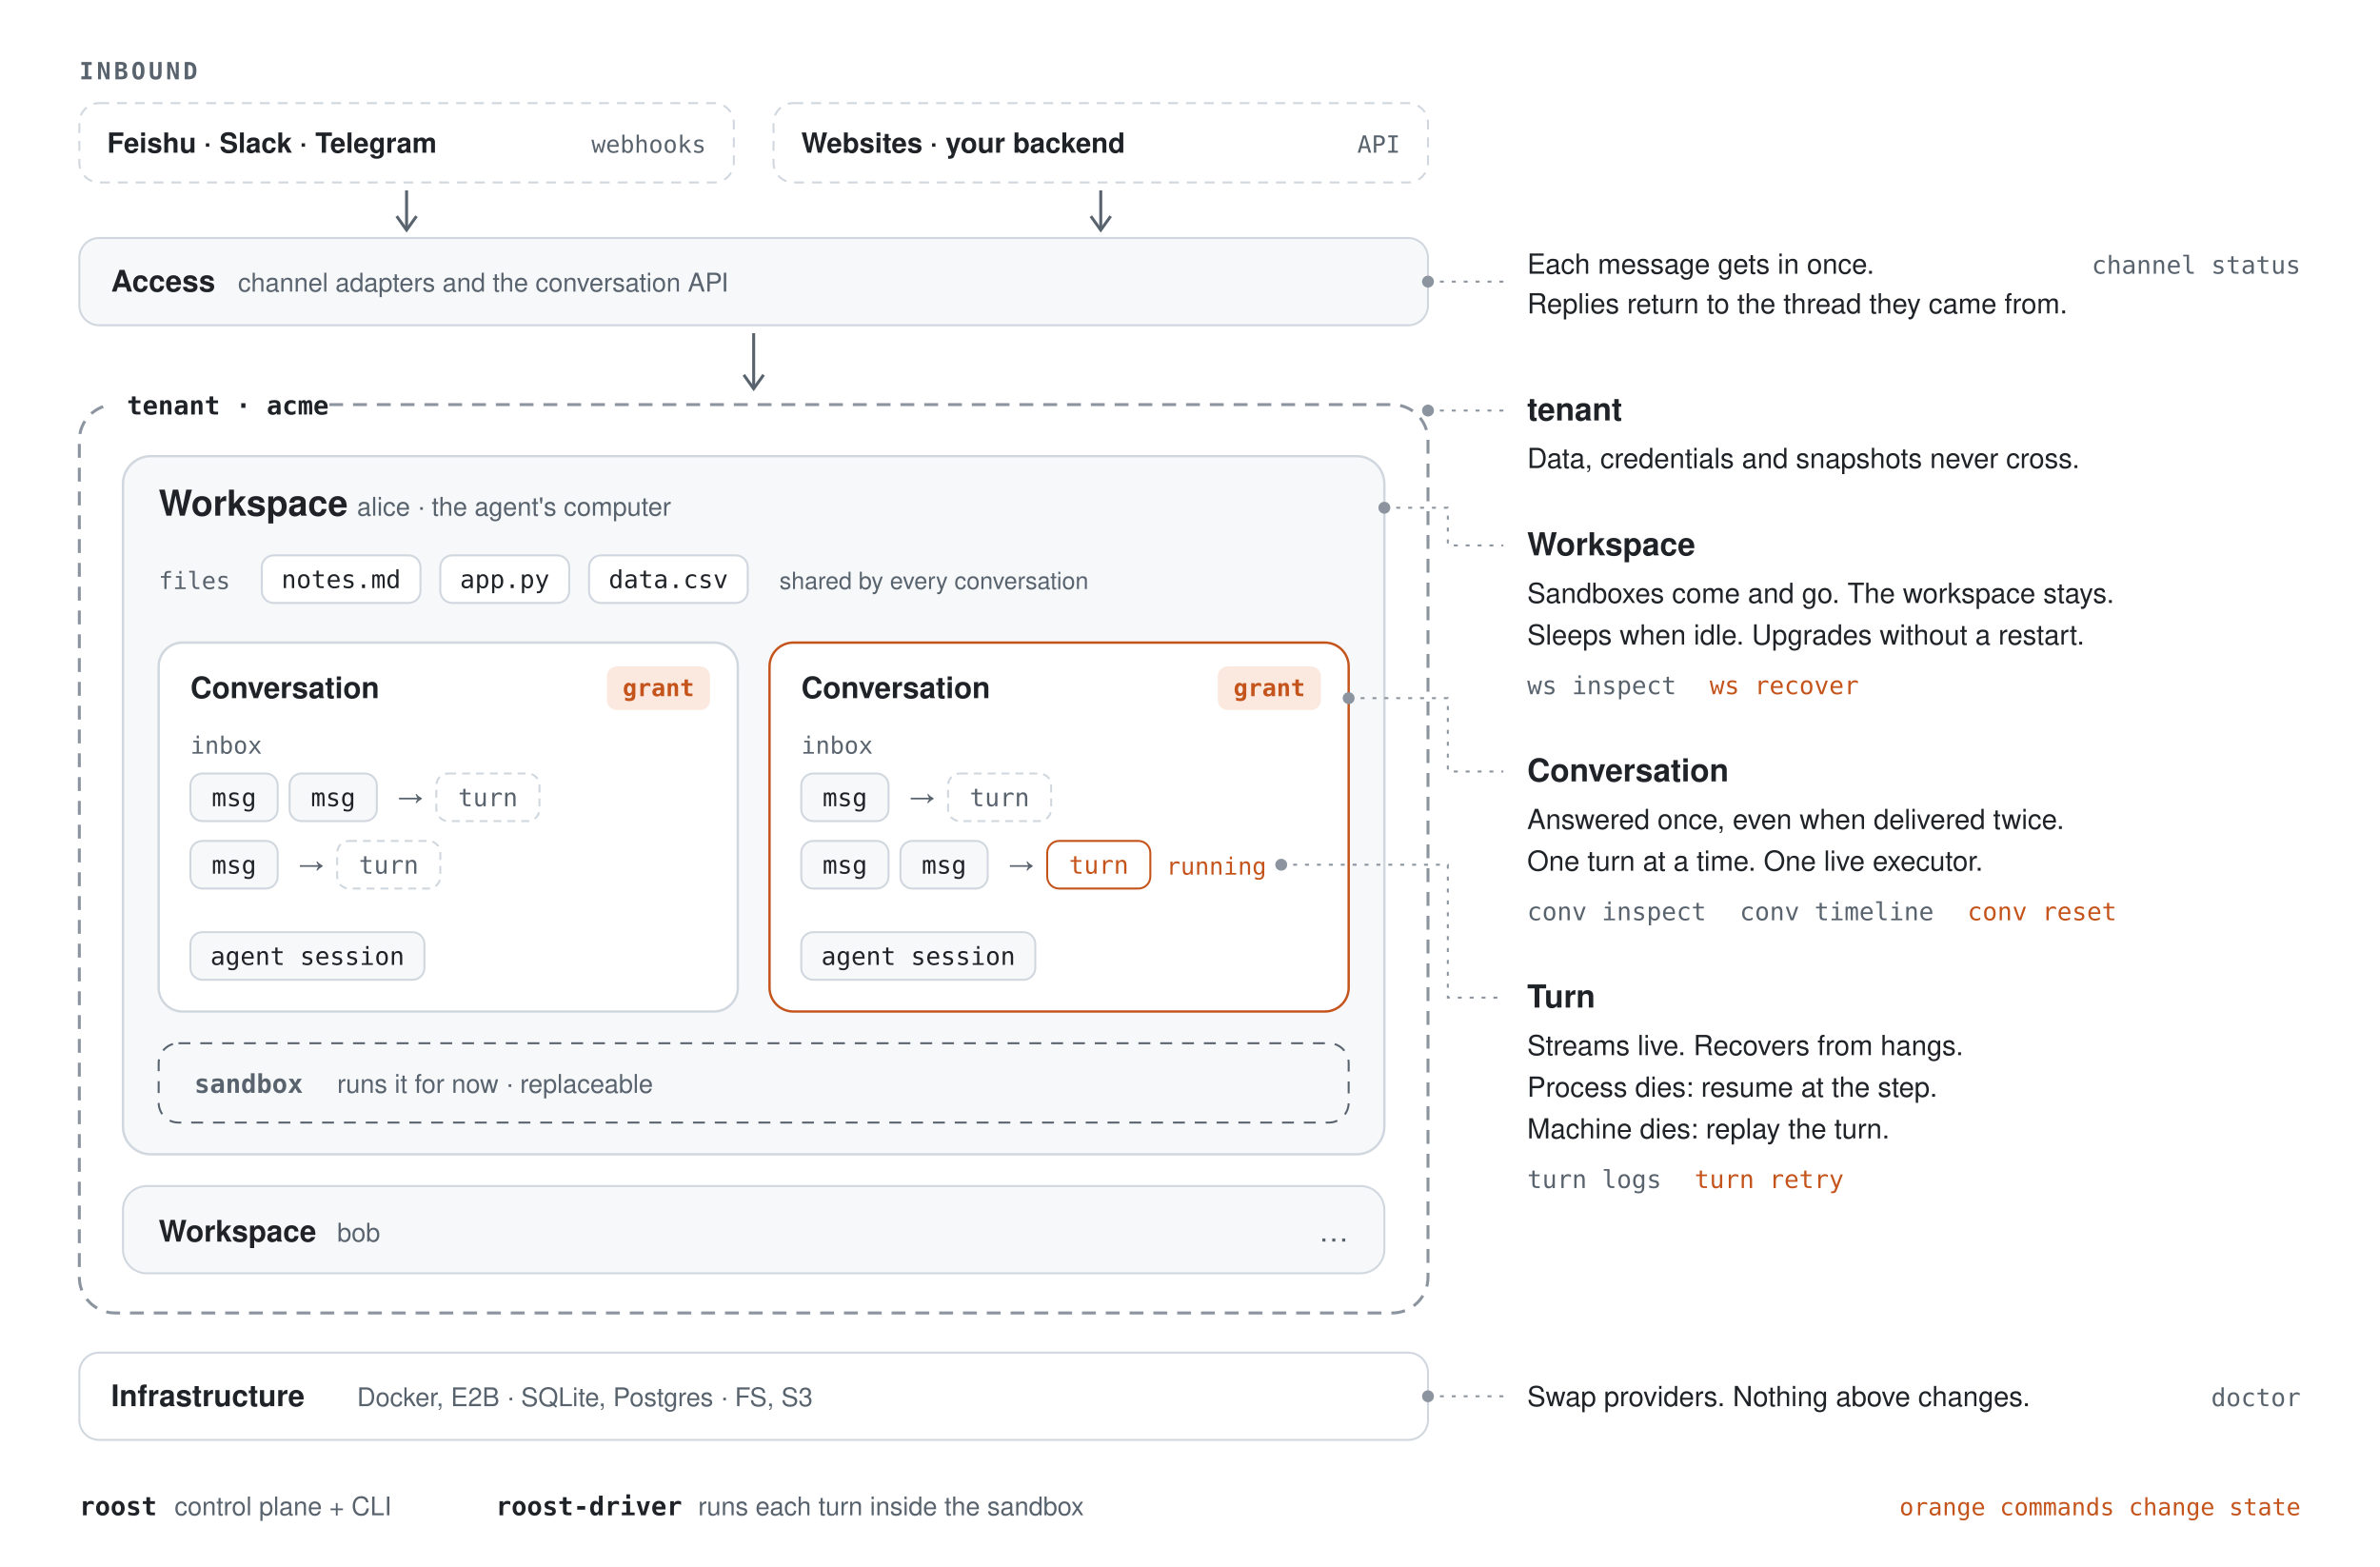
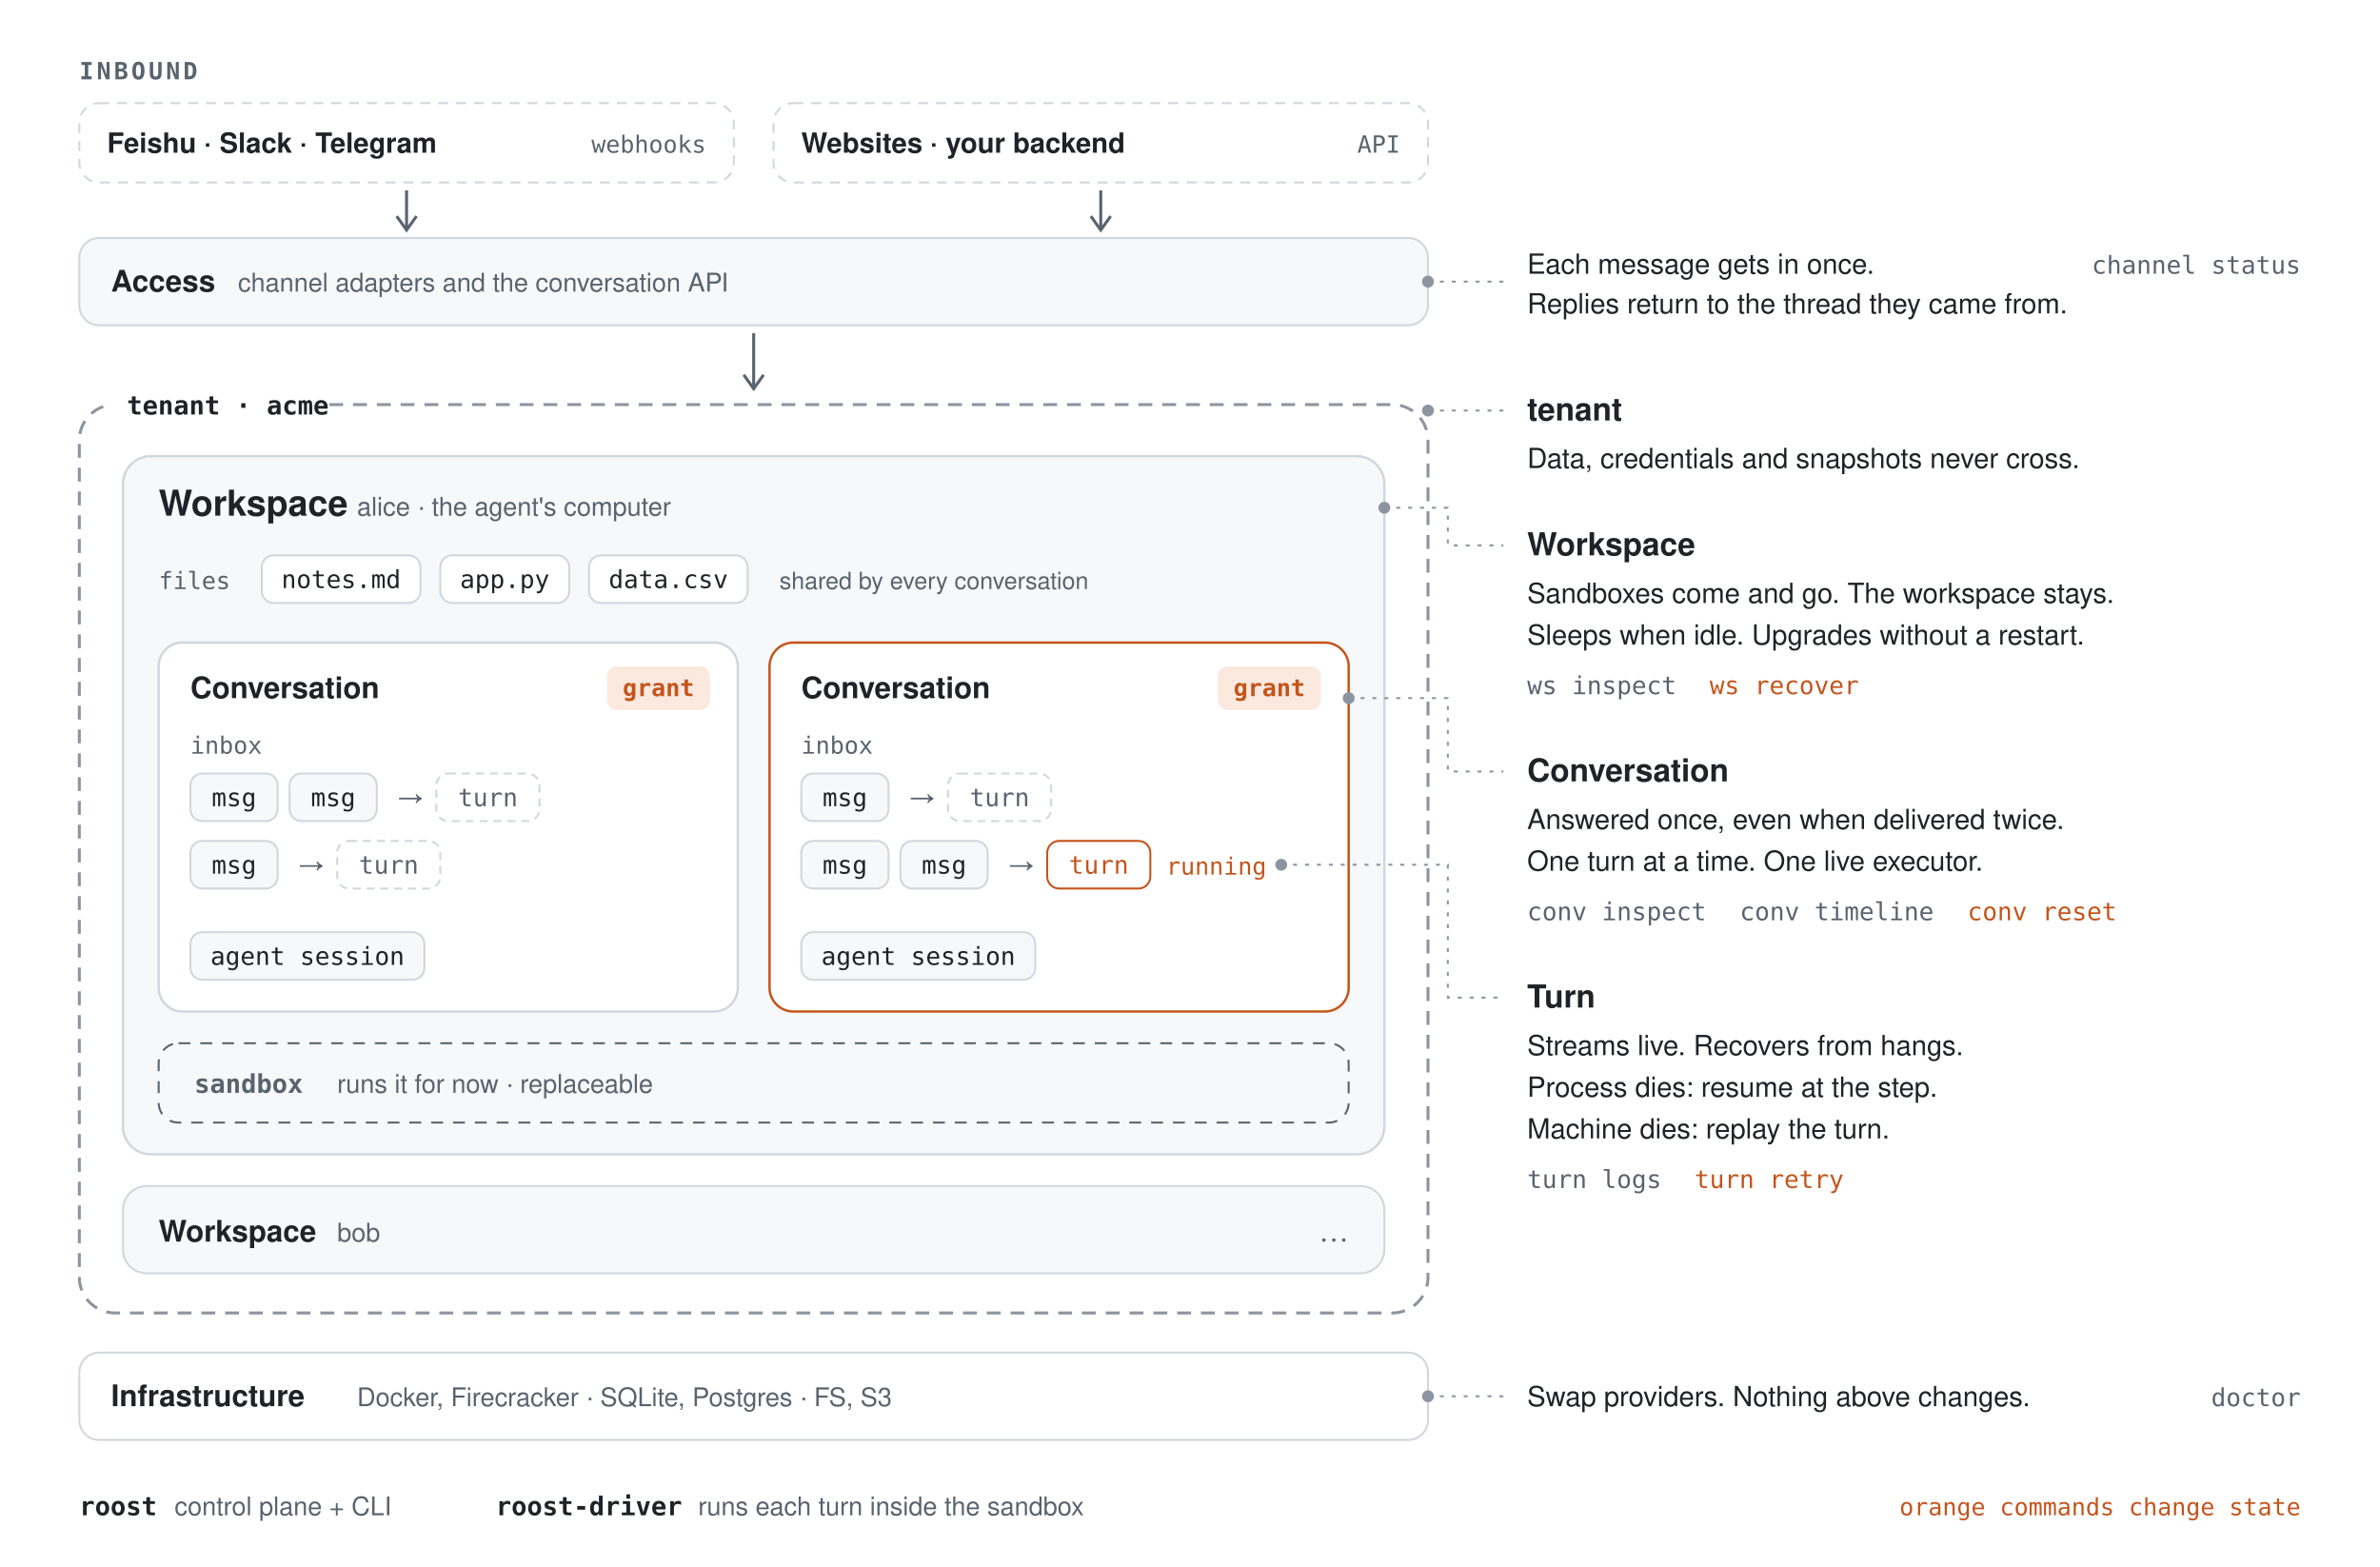
<svg xmlns="http://www.w3.org/2000/svg" width="1200" height="790" viewBox="0 0 1200 790" role="img" aria-label="roost: a tenant contains workspaces, a workspace contains conversations that share its files, a conversation runs one turn at a time; each level lists its guarantees and operator commands">
  <rect x="0" y="0" width="1200" height="790" rx="0" fill="#FFFFFF" />
  <text x="40" y="40" font-family="ui-monospace, SFMono-Regular, Menlo, Consolas, monospace" font-size="12" font-weight="600" fill="#59636E" text-anchor="start" letter-spacing="1.5">INBOUND</text>
  <rect x="40" y="52" width="330" height="40" rx="10" fill="none" stroke="#D0D7DE" stroke-width="1" stroke-dasharray="5 4" />
  <text x="54" y="77" font-family="-apple-system, BlinkMacSystemFont, 'Segoe UI', Helvetica, Arial, sans-serif" font-size="14" font-weight="600" fill="#1F2328" text-anchor="start">Feishu · Slack · Telegram</text>
  <text x="356" y="77" font-family="ui-monospace, SFMono-Regular, Menlo, Consolas, monospace" font-size="12" font-weight="400" fill="#59636E" text-anchor="end">webhooks</text>
  <path d="M205 96 V116" stroke="#59636E" stroke-width="1.5" />
  <path d="M200 109 L205 116 L210 109" fill="none" stroke="#59636E" stroke-width="1.5" />
  <rect x="390" y="52" width="330" height="40" rx="10" fill="none" stroke="#D0D7DE" stroke-width="1" stroke-dasharray="5 4" />
  <text x="404" y="77" font-family="-apple-system, BlinkMacSystemFont, 'Segoe UI', Helvetica, Arial, sans-serif" font-size="14" font-weight="600" fill="#1F2328" text-anchor="start">Websites · your backend</text>
  <text x="706" y="77" font-family="ui-monospace, SFMono-Regular, Menlo, Consolas, monospace" font-size="12" font-weight="400" fill="#59636E" text-anchor="end">API</text>
  <path d="M555 96 V116" stroke="#59636E" stroke-width="1.5" />
  <path d="M550 109 L555 116 L560 109" fill="none" stroke="#59636E" stroke-width="1.5" />
  <rect x="40" y="120" width="680" height="44" rx="10" fill="#F6F8FA" stroke="#D0D7DE" stroke-width="1" />
  <text x="56" y="147" font-family="-apple-system, BlinkMacSystemFont, 'Segoe UI', Helvetica, Arial, sans-serif" font-size="15" font-weight="700" fill="#1F2328" text-anchor="start">Access</text>
  <text x="120" y="147" font-family="-apple-system, BlinkMacSystemFont, 'Segoe UI', Helvetica, Arial, sans-serif" font-size="13" font-weight="400" fill="#59636E" text-anchor="start">channel adapters and the conversation API</text>
  <text x="770" y="138" font-family="-apple-system, BlinkMacSystemFont, 'Segoe UI', Helvetica, Arial, sans-serif" font-size="14" font-weight="500" fill="#1F2328" text-anchor="start">Each message gets in once.</text>
  <text x="770" y="158" font-family="-apple-system, BlinkMacSystemFont, 'Segoe UI', Helvetica, Arial, sans-serif" font-size="14" font-weight="400" fill="#1F2328" text-anchor="start">Replies return to the thread they came from.</text>
  <text x="1160" y="138" font-family="ui-monospace, SFMono-Regular, Menlo, Consolas, monospace" font-size="12.5" font-weight="500" fill="#59636E" text-anchor="end">channel status</text>
  <path d="M720 142 H758" stroke="#8C959F" stroke-dasharray="2 4" />
  <circle cx="720" cy="142" r="3" fill="#8C959F" />
  <path d="M380 168 V196" stroke="#59636E" stroke-width="1.5" />
  <path d="M375 189 L380 196 L385 189" fill="none" stroke="#59636E" stroke-width="1.5" />
  <rect x="40" y="204" width="680" height="458" rx="18" fill="none" stroke="#8C959F" stroke-width="1.5" stroke-dasharray="7 5" />
  <rect x="56" y="193" width="110" height="22" rx="4" fill="#FFFFFF" />
  <text x="64" y="209" font-family="ui-monospace, SFMono-Regular, Menlo, Consolas, monospace" font-size="13" font-weight="600" fill="#1F2328" text-anchor="start">tenant · acme</text>
  <rect x="62" y="230" width="636" height="352" rx="14" fill="#F6F8FA" stroke="#D0D7DE" stroke-width="1.2" />
  <text x="80" y="260" font-family="-apple-system, BlinkMacSystemFont, 'Segoe UI', Helvetica, Arial, sans-serif" font-size="18" font-weight="700" fill="#1F2328" text-anchor="start">Workspace</text>
  <text x="180" y="260" font-family="-apple-system, BlinkMacSystemFont, 'Segoe UI', Helvetica, Arial, sans-serif" font-size="13" font-weight="400" fill="#59636E" text-anchor="start">alice · the agent's computer</text>
  <text x="80" y="297" font-family="ui-monospace, SFMono-Regular, Menlo, Consolas, monospace" font-size="12" font-weight="400" fill="#59636E" text-anchor="start">files</text>
  <rect x="132" y="280" width="80" height="24" rx="6" fill="#FFFFFF" stroke="#D0D7DE" stroke-width="1" />
  <text x="172.0" y="296.5" font-family="ui-monospace, SFMono-Regular, Menlo, Consolas, monospace" font-size="12.5" font-weight="500" fill="#1F2328" text-anchor="middle">notes.md</text>
  <rect x="222" y="280" width="65" height="24" rx="6" fill="#FFFFFF" stroke="#D0D7DE" stroke-width="1" />
  <text x="254.5" y="296.5" font-family="ui-monospace, SFMono-Regular, Menlo, Consolas, monospace" font-size="12.5" font-weight="500" fill="#1F2328" text-anchor="middle">app.py</text>
  <rect x="297" y="280" width="80" height="24" rx="6" fill="#FFFFFF" stroke="#D0D7DE" stroke-width="1" />
  <text x="337.0" y="296.5" font-family="ui-monospace, SFMono-Regular, Menlo, Consolas, monospace" font-size="12.5" font-weight="500" fill="#1F2328" text-anchor="middle">data.csv</text>
  <text x="393" y="297" font-family="-apple-system, BlinkMacSystemFont, 'Segoe UI', Helvetica, Arial, sans-serif" font-size="12" font-weight="400" fill="#59636E" text-anchor="start">shared by every conversation</text>
  <rect x="80" y="324" width="292" height="186" rx="12" fill="#FFFFFF" stroke="#D0D7DE" stroke-width="1.2" />
  <text x="96" y="352" font-family="-apple-system, BlinkMacSystemFont, 'Segoe UI', Helvetica, Arial, sans-serif" font-size="15" font-weight="700" fill="#1F2328" text-anchor="start">Conversation</text>
  <rect x="306" y="336" width="52" height="22" rx="5" fill="#FBE9DF" />
  <text x="332.0" y="351" font-family="ui-monospace, SFMono-Regular, Menlo, Consolas, monospace" font-size="12" font-weight="600" fill="#C4541B" text-anchor="middle">grant</text>
  <text x="96" y="380" font-family="ui-monospace, SFMono-Regular, Menlo, Consolas, monospace" font-size="12" font-weight="400" fill="#59636E" text-anchor="start">inbox</text>
  <rect x="96" y="390" width="44" height="24" rx="6" fill="#F6F8FA" stroke="#D0D7DE" stroke-width="1" />
  <text x="118.0" y="406.5" font-family="ui-monospace, SFMono-Regular, Menlo, Consolas, monospace" font-size="12.5" font-weight="500" fill="#1F2328" text-anchor="middle">msg</text>
  <rect x="146" y="390" width="44" height="24" rx="6" fill="#F6F8FA" stroke="#D0D7DE" stroke-width="1" />
  <text x="168.0" y="406.5" font-family="ui-monospace, SFMono-Regular, Menlo, Consolas, monospace" font-size="12.5" font-weight="500" fill="#1F2328" text-anchor="middle">msg</text>
  <text x="200" y="407" font-family="-apple-system, BlinkMacSystemFont, 'Segoe UI', Helvetica, Arial, sans-serif" font-size="14" font-weight="400" fill="#59636E" text-anchor="start">→</text>
  <rect x="220" y="390" width="52" height="24" rx="6" fill="#FFFFFF" stroke="#D0D7DE" stroke-width="1" stroke-dasharray="4 3" />
  <text x="246.0" y="406.5" font-family="ui-monospace, SFMono-Regular, Menlo, Consolas, monospace" font-size="12.5" font-weight="500" fill="#59636E" text-anchor="middle">turn</text>
  <rect x="96" y="424" width="44" height="24" rx="6" fill="#F6F8FA" stroke="#D0D7DE" stroke-width="1" />
  <text x="118.0" y="440.5" font-family="ui-monospace, SFMono-Regular, Menlo, Consolas, monospace" font-size="12.5" font-weight="500" fill="#1F2328" text-anchor="middle">msg</text>
  <text x="150" y="441" font-family="-apple-system, BlinkMacSystemFont, 'Segoe UI', Helvetica, Arial, sans-serif" font-size="14" font-weight="400" fill="#59636E" text-anchor="start">→</text>
  <rect x="170" y="424" width="52" height="24" rx="6" fill="#FFFFFF" stroke="#D0D7DE" stroke-width="1" stroke-dasharray="4 3" />
  <text x="196.0" y="440.5" font-family="ui-monospace, SFMono-Regular, Menlo, Consolas, monospace" font-size="12.5" font-weight="500" fill="#59636E" text-anchor="middle">turn</text>
  <rect x="96" y="470" width="118" height="24" rx="6" fill="#F6F8FA" stroke="#D0D7DE" stroke-width="1" />
  <text x="155.0" y="486.5" font-family="ui-monospace, SFMono-Regular, Menlo, Consolas, monospace" font-size="12.5" font-weight="500" fill="#1F2328" text-anchor="middle">agent session</text>
  <rect x="388" y="324" width="292" height="186" rx="12" fill="#FFFFFF" stroke="#C4541B" stroke-width="1.2" />
  <text x="404" y="352" font-family="-apple-system, BlinkMacSystemFont, 'Segoe UI', Helvetica, Arial, sans-serif" font-size="15" font-weight="700" fill="#1F2328" text-anchor="start">Conversation</text>
  <rect x="614" y="336" width="52" height="22" rx="5" fill="#FBE9DF" />
  <text x="640.0" y="351" font-family="ui-monospace, SFMono-Regular, Menlo, Consolas, monospace" font-size="12" font-weight="600" fill="#C4541B" text-anchor="middle">grant</text>
  <text x="404" y="380" font-family="ui-monospace, SFMono-Regular, Menlo, Consolas, monospace" font-size="12" font-weight="400" fill="#59636E" text-anchor="start">inbox</text>
  <rect x="404" y="390" width="44" height="24" rx="6" fill="#F6F8FA" stroke="#D0D7DE" stroke-width="1" />
  <text x="426.0" y="406.5" font-family="ui-monospace, SFMono-Regular, Menlo, Consolas, monospace" font-size="12.5" font-weight="500" fill="#1F2328" text-anchor="middle">msg</text>
  <text x="458" y="407" font-family="-apple-system, BlinkMacSystemFont, 'Segoe UI', Helvetica, Arial, sans-serif" font-size="14" font-weight="400" fill="#59636E" text-anchor="start">→</text>
  <rect x="478" y="390" width="52" height="24" rx="6" fill="#FFFFFF" stroke="#D0D7DE" stroke-width="1" stroke-dasharray="4 3" />
  <text x="504.0" y="406.5" font-family="ui-monospace, SFMono-Regular, Menlo, Consolas, monospace" font-size="12.5" font-weight="500" fill="#59636E" text-anchor="middle">turn</text>
  <rect x="404" y="424" width="44" height="24" rx="6" fill="#F6F8FA" stroke="#D0D7DE" stroke-width="1" />
  <text x="426.0" y="440.5" font-family="ui-monospace, SFMono-Regular, Menlo, Consolas, monospace" font-size="12.5" font-weight="500" fill="#1F2328" text-anchor="middle">msg</text>
  <rect x="454" y="424" width="44" height="24" rx="6" fill="#F6F8FA" stroke="#D0D7DE" stroke-width="1" />
  <text x="476.0" y="440.5" font-family="ui-monospace, SFMono-Regular, Menlo, Consolas, monospace" font-size="12.5" font-weight="500" fill="#1F2328" text-anchor="middle">msg</text>
  <text x="508" y="441" font-family="-apple-system, BlinkMacSystemFont, 'Segoe UI', Helvetica, Arial, sans-serif" font-size="14" font-weight="400" fill="#59636E" text-anchor="start">→</text>
  <rect x="528" y="424" width="52" height="24" rx="6" fill="#FFFFFF" stroke="#C4541B" stroke-width="1" />
  <text x="554.0" y="440.5" font-family="ui-monospace, SFMono-Regular, Menlo, Consolas, monospace" font-size="12.5" font-weight="500" fill="#C4541B" text-anchor="middle">turn</text>
  <text x="588" y="441" font-family="ui-monospace, SFMono-Regular, Menlo, Consolas, monospace" font-size="12" font-weight="400" fill="#C4541B" text-anchor="start">running</text>
  <rect x="404" y="470" width="118" height="24" rx="6" fill="#F6F8FA" stroke="#D0D7DE" stroke-width="1" />
  <text x="463.0" y="486.5" font-family="ui-monospace, SFMono-Regular, Menlo, Consolas, monospace" font-size="12.5" font-weight="500" fill="#1F2328" text-anchor="middle">agent session</text>
  <rect x="80" y="526" width="600" height="40" rx="10" fill="none" stroke="#59636E" stroke-width="1" stroke-dasharray="6 5" />
  <text x="98" y="551" font-family="ui-monospace, SFMono-Regular, Menlo, Consolas, monospace" font-size="13" font-weight="600" fill="#59636E" text-anchor="start">sandbox</text>
  <text x="170" y="551" font-family="-apple-system, BlinkMacSystemFont, 'Segoe UI', Helvetica, Arial, sans-serif" font-size="13" font-weight="400" fill="#59636E" text-anchor="start">runs it for now · replaceable</text>
  <rect x="62" y="598" width="636" height="44" rx="12" fill="#F6F8FA" stroke="#D0D7DE" stroke-width="1" />
  <text x="80" y="626" font-family="-apple-system, BlinkMacSystemFont, 'Segoe UI', Helvetica, Arial, sans-serif" font-size="15" font-weight="700" fill="#1F2328" text-anchor="start">Workspace</text>
  <text x="170" y="626" font-family="-apple-system, BlinkMacSystemFont, 'Segoe UI', Helvetica, Arial, sans-serif" font-size="13" font-weight="400" fill="#59636E" text-anchor="start">bob</text>
  <text x="680" y="626" font-family="-apple-system, BlinkMacSystemFont, 'Segoe UI', Helvetica, Arial, sans-serif" font-size="15" font-weight="400" fill="#59636E" text-anchor="end">…</text>
  <rect x="40" y="682" width="680" height="44" rx="10" fill="none" stroke="#D0D7DE" stroke-width="1" />
  <text x="56" y="709" font-family="-apple-system, BlinkMacSystemFont, 'Segoe UI', Helvetica, Arial, sans-serif" font-size="15" font-weight="700" fill="#1F2328" text-anchor="start">Infrastructure</text>
-   <text x="180" y="709" font-family="-apple-system, BlinkMacSystemFont, 'Segoe UI', Helvetica, Arial, sans-serif" font-size="13" font-weight="400" fill="#59636E" text-anchor="start">Docker, E2B · SQLite, Postgres · FS, S3</text>
+   <text x="180" y="709" font-family="-apple-system, BlinkMacSystemFont, 'Segoe UI', Helvetica, Arial, sans-serif" font-size="13" font-weight="400" fill="#59636E" text-anchor="start">Docker, Firecracker · SQLite, Postgres · FS, S3</text>
  <text x="770" y="709" font-family="-apple-system, BlinkMacSystemFont, 'Segoe UI', Helvetica, Arial, sans-serif" font-size="14" font-weight="500" fill="#1F2328" text-anchor="start">Swap providers. Nothing above changes.</text>
  <text x="1160" y="709" font-family="ui-monospace, SFMono-Regular, Menlo, Consolas, monospace" font-size="12.5" font-weight="500" fill="#59636E" text-anchor="end">doctor</text>
  <path d="M720 704 H758" stroke="#8C959F" stroke-dasharray="2 4" />
  <circle cx="720" cy="704" r="3" fill="#8C959F" />
  <text x="770" y="212" font-family="-apple-system, BlinkMacSystemFont, 'Segoe UI', Helvetica, Arial, sans-serif" font-size="16" font-weight="700" fill="#1F2328" text-anchor="start">tenant</text>
  <text x="770" y="236" font-family="-apple-system, BlinkMacSystemFont, 'Segoe UI', Helvetica, Arial, sans-serif" font-size="14" font-weight="500" fill="#1F2328" text-anchor="start">Data, credentials and snapshots never cross.</text>
  <path d="M720 207 H730 V207 H758" fill="none" stroke="#8C959F" stroke-dasharray="2 4" />
  <circle cx="720" cy="207" r="3" fill="#8C959F" />
  <text x="770" y="280" font-family="-apple-system, BlinkMacSystemFont, 'Segoe UI', Helvetica, Arial, sans-serif" font-size="16" font-weight="700" fill="#1F2328" text-anchor="start">Workspace</text>
  <text x="770" y="304" font-family="-apple-system, BlinkMacSystemFont, 'Segoe UI', Helvetica, Arial, sans-serif" font-size="14" font-weight="500" fill="#1F2328" text-anchor="start">Sandboxes come and go. The workspace stays.</text>
  <text x="770" y="325" font-family="-apple-system, BlinkMacSystemFont, 'Segoe UI', Helvetica, Arial, sans-serif" font-size="14" font-weight="400" fill="#1F2328" text-anchor="start">Sleeps when idle. Upgrades without a restart.</text>
  <text x="770" y="350" font-family="ui-monospace, SFMono-Regular, Menlo, Consolas, monospace" font-size="12.5" font-weight="500" fill="#59636E" text-anchor="start">ws inspect</text>
  <text x="862.0" y="350" font-family="ui-monospace, SFMono-Regular, Menlo, Consolas, monospace" font-size="12.5" font-weight="500" fill="#C4541B" text-anchor="start">ws recover</text>
  <path d="M698 256 H730 V275 H758" fill="none" stroke="#8C959F" stroke-dasharray="2 4" />
  <circle cx="698" cy="256" r="3" fill="#8C959F" />
  <text x="770" y="394" font-family="-apple-system, BlinkMacSystemFont, 'Segoe UI', Helvetica, Arial, sans-serif" font-size="16" font-weight="700" fill="#1F2328" text-anchor="start">Conversation</text>
  <text x="770" y="418" font-family="-apple-system, BlinkMacSystemFont, 'Segoe UI', Helvetica, Arial, sans-serif" font-size="14" font-weight="500" fill="#1F2328" text-anchor="start">Answered once, even when delivered twice.</text>
  <text x="770" y="439" font-family="-apple-system, BlinkMacSystemFont, 'Segoe UI', Helvetica, Arial, sans-serif" font-size="14" font-weight="400" fill="#1F2328" text-anchor="start">One turn at a time. One live executor.</text>
  <text x="770" y="464" font-family="ui-monospace, SFMono-Regular, Menlo, Consolas, monospace" font-size="12.5" font-weight="500" fill="#59636E" text-anchor="start">conv inspect</text>
  <text x="877.2" y="464" font-family="ui-monospace, SFMono-Regular, Menlo, Consolas, monospace" font-size="12.5" font-weight="500" fill="#59636E" text-anchor="start">conv timeline</text>
  <text x="992.0" y="464" font-family="ui-monospace, SFMono-Regular, Menlo, Consolas, monospace" font-size="12.5" font-weight="500" fill="#C4541B" text-anchor="start">conv reset</text>
  <path d="M680 352 H730 V389 H758" fill="none" stroke="#8C959F" stroke-dasharray="2 4" />
  <circle cx="680" cy="352" r="3" fill="#8C959F" />
  <text x="770" y="508" font-family="-apple-system, BlinkMacSystemFont, 'Segoe UI', Helvetica, Arial, sans-serif" font-size="16" font-weight="700" fill="#1F2328" text-anchor="start">Turn</text>
  <text x="770" y="532" font-family="-apple-system, BlinkMacSystemFont, 'Segoe UI', Helvetica, Arial, sans-serif" font-size="14" font-weight="500" fill="#1F2328" text-anchor="start">Streams live. Recovers from hangs.</text>
  <text x="770" y="553" font-family="-apple-system, BlinkMacSystemFont, 'Segoe UI', Helvetica, Arial, sans-serif" font-size="14" font-weight="400" fill="#1F2328" text-anchor="start">Process dies: resume at the step.</text>
  <text x="770" y="574" font-family="-apple-system, BlinkMacSystemFont, 'Segoe UI', Helvetica, Arial, sans-serif" font-size="14" font-weight="400" fill="#1F2328" text-anchor="start">Machine dies: replay the turn.</text>
  <text x="770" y="599" font-family="ui-monospace, SFMono-Regular, Menlo, Consolas, monospace" font-size="12.5" font-weight="500" fill="#59636E" text-anchor="start">turn logs</text>
  <text x="854.4" y="599" font-family="ui-monospace, SFMono-Regular, Menlo, Consolas, monospace" font-size="12.5" font-weight="500" fill="#C4541B" text-anchor="start">turn retry</text>
  <path d="M646 436 H730 V503 H758" fill="none" stroke="#8C959F" stroke-dasharray="2 4" />
  <circle cx="646" cy="436" r="3" fill="#8C959F" />
  <text x="40" y="764" font-family="ui-monospace, SFMono-Regular, Menlo, Consolas, monospace" font-size="13" font-weight="600" fill="#1F2328" text-anchor="start">roost</text>
  <text x="88" y="764" font-family="-apple-system, BlinkMacSystemFont, 'Segoe UI', Helvetica, Arial, sans-serif" font-size="13" font-weight="400" fill="#59636E" text-anchor="start">control plane + CLI</text>
  <text x="250" y="764" font-family="ui-monospace, SFMono-Regular, Menlo, Consolas, monospace" font-size="13" font-weight="600" fill="#1F2328" text-anchor="start">roost-driver</text>
  <text x="352" y="764" font-family="-apple-system, BlinkMacSystemFont, 'Segoe UI', Helvetica, Arial, sans-serif" font-size="13" font-weight="400" fill="#59636E" text-anchor="start">runs each turn inside the sandbox</text>
  <text x="1160" y="764" font-family="ui-monospace, SFMono-Regular, Menlo, Consolas, monospace" font-size="12" font-weight="400" fill="#C4541B" text-anchor="end">orange commands change state</text>
</svg>
